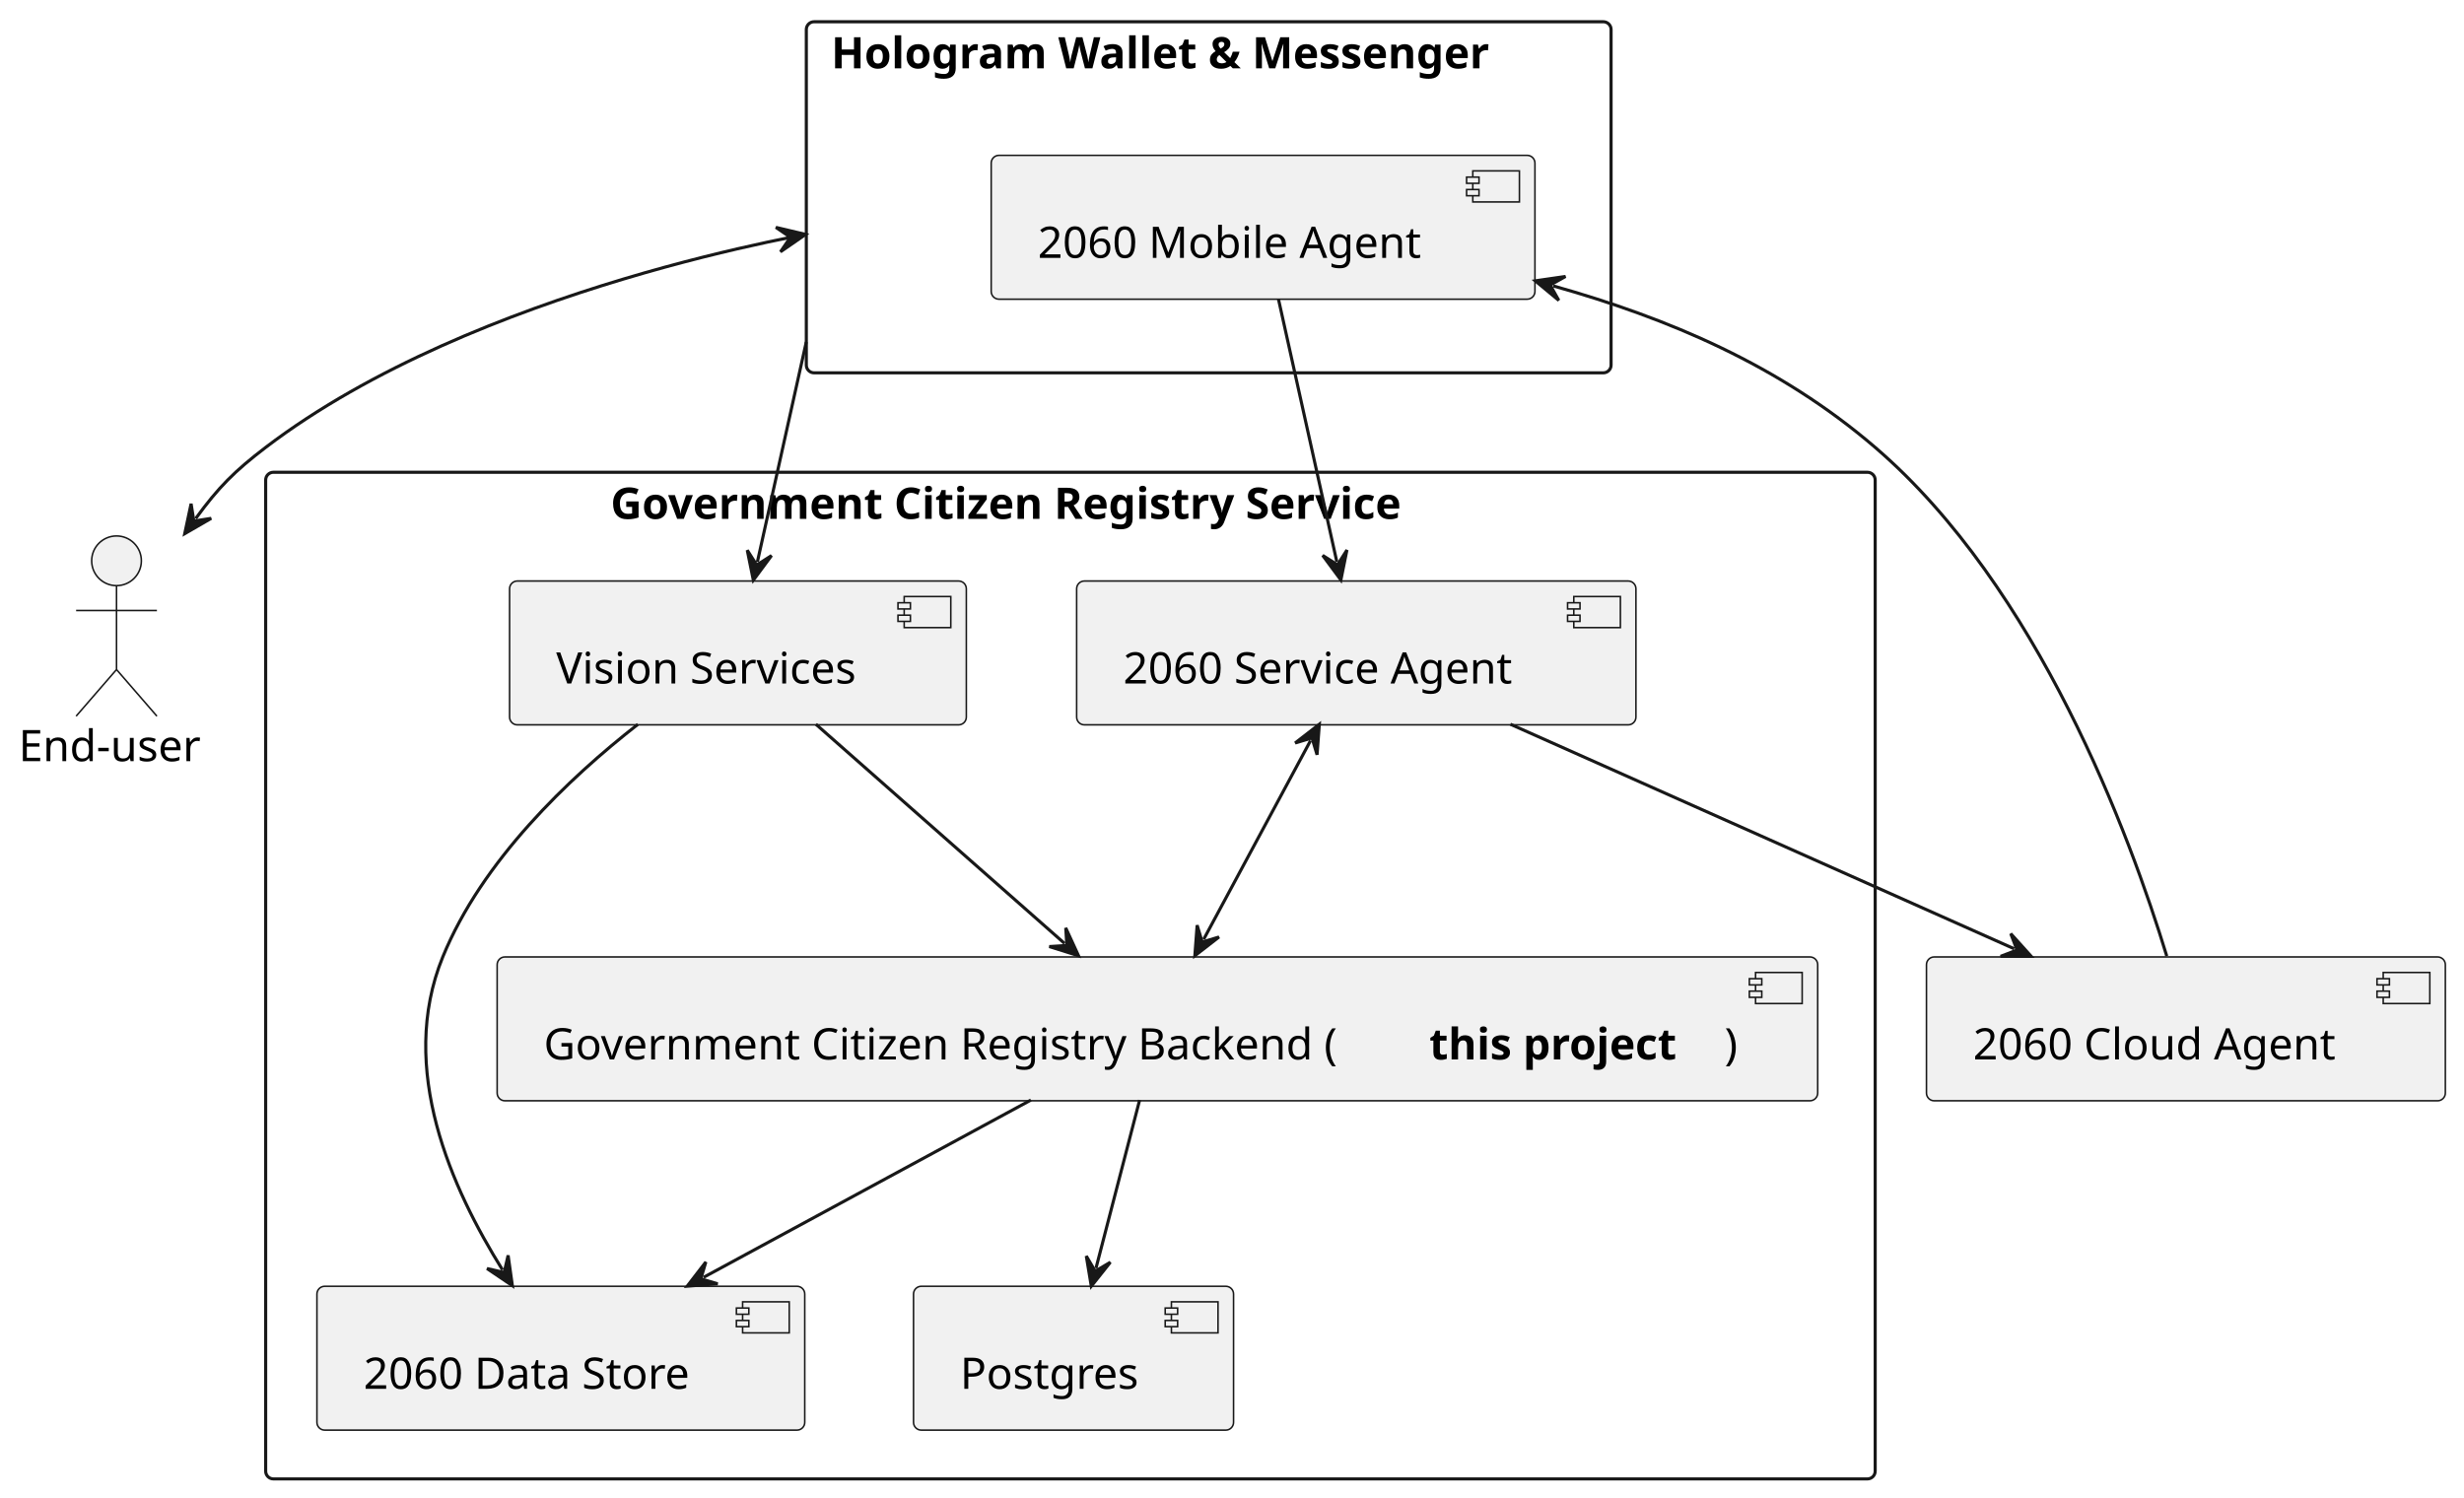
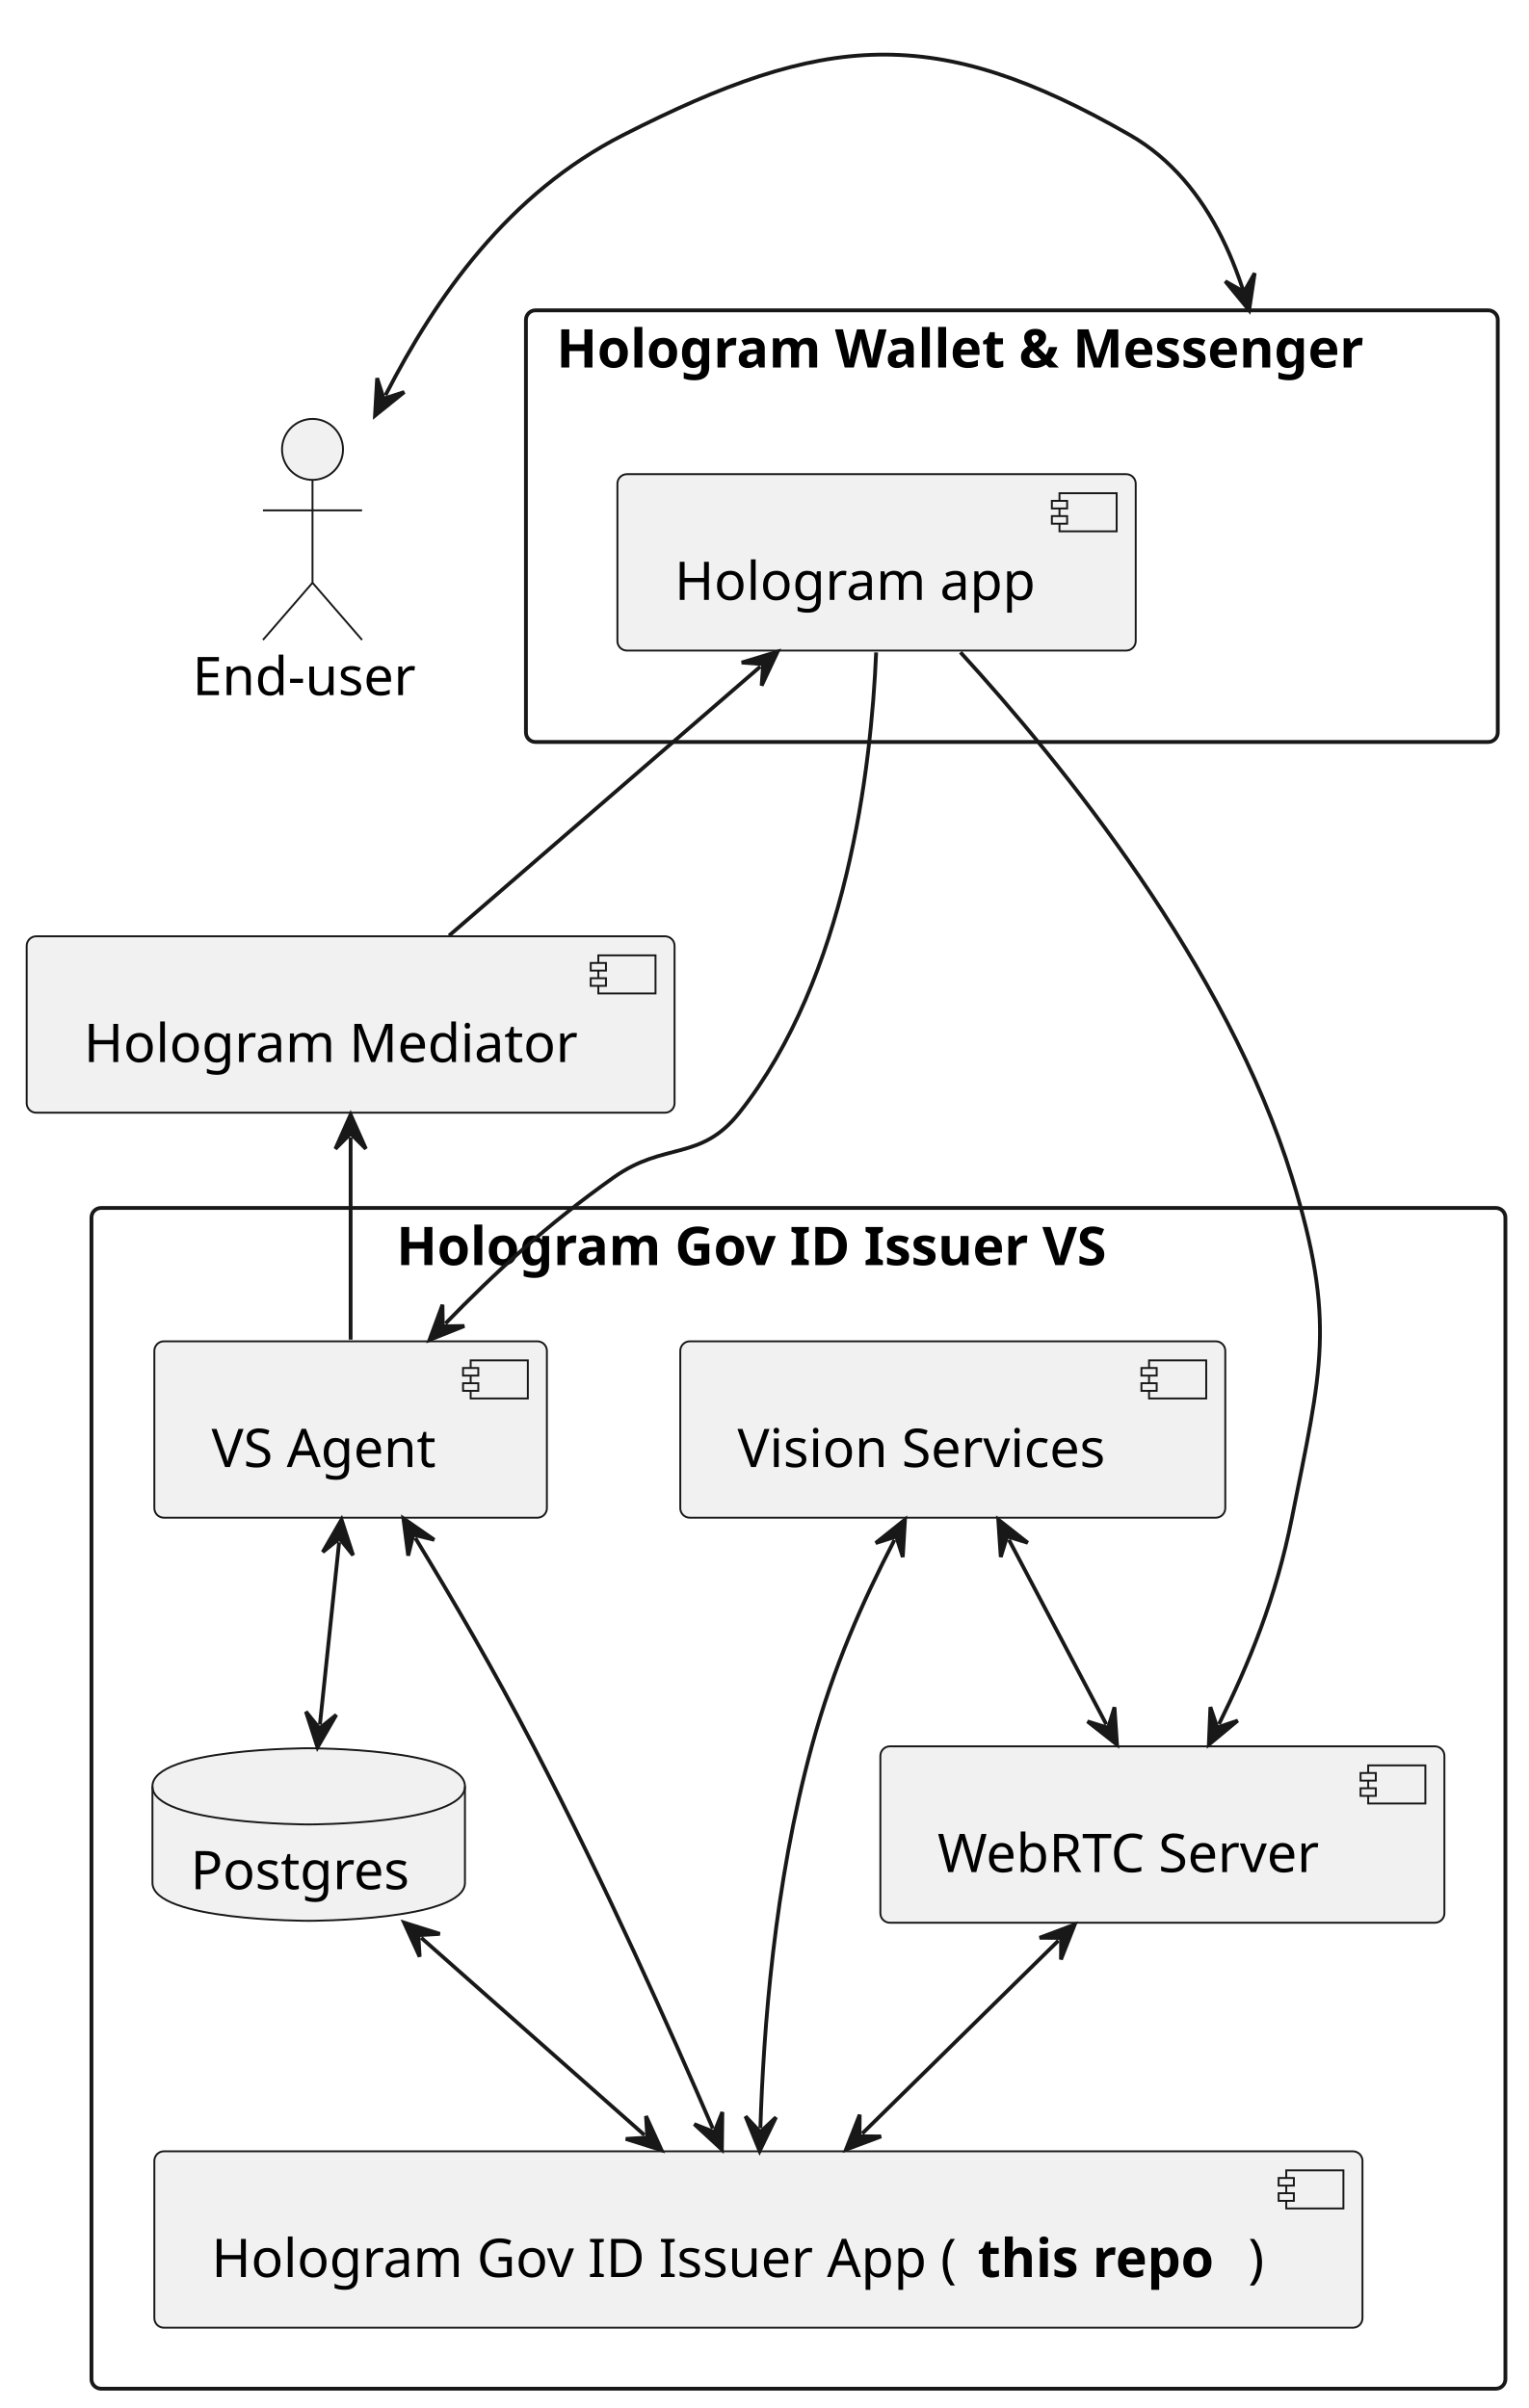
- <svg xmlns="http://www.w3.org/2000/svg" contentStyleType="text/css" height="482px" preserveAspectRatio="none" style="width:793px;height:482px;background:#FFFFFF;" version="1.1" viewBox="0 0 793 482" width="793px" zoomAndPan="magnify">
+ <svg xmlns="http://www.w3.org/2000/svg" contentStyleType="text/css" height="632px" preserveAspectRatio="none" style="width:401px;height:632px;background:#FFFFFF;" version="1.1" viewBox="0 0 401 632" width="401px" zoomAndPan="magnify">
  <defs />
  <g>
    <g id="cluster_App">
-       <rect fill="none" height="113" rx="2.5" ry="2.5" style="stroke:#181818;stroke-width:1.0;" width="259" x="259.5" y="7" />
-       <text fill="#000000" font-family="sans-serif" font-size="14" font-weight="bold" lengthAdjust="spacing" textLength="243" x="267.5" y="21.995">Hologram Wallet &amp; Messenger</text>
+       <rect fill="none" height="113.29" rx="2.5" ry="2.5" style="stroke:#181818;stroke-width:1.0;" width="255" x="138" y="81.45" />
+       <text fill="#000000" font-family="sans-serif" font-size="14" font-weight="bold" lengthAdjust="spacing" textLength="239" x="146" y="96.445">Hologram Wallet &amp; Messenger</text>
    </g>
-     <g id="cluster_Government Citizen Registry Service">
-       <rect fill="none" height="324" rx="2.5" ry="2.5" style="stroke:#181818;stroke-width:1.0;" width="518" x="85.5" y="152" />
-       <text fill="#000000" font-family="sans-serif" font-size="14" font-weight="bold" lengthAdjust="spacing" textLength="296" x="196.5" y="166.995">Government Citizen Registry Service</text>
+     <g id="cluster_Hologram Gov ID Issuer VS">
+       <rect fill="none" height="309.89" rx="2.5" ry="2.5" style="stroke:#181818;stroke-width:1.0;" width="371" x="24" y="317.04" />
+       <text fill="#000000" font-family="sans-serif" font-size="14" font-weight="bold" lengthAdjust="spacing" textLength="211" x="104" y="332.035">Hologram Gov ID Issuer VS</text>
    </g>
    <g id="elem_MA">
-       <rect fill="#F1F1F1" height="46.297" rx="2.5" ry="2.5" style="stroke:#181818;stroke-width:0.5;" width="175" x="319" y="50" />
-       <rect fill="#F1F1F1" height="10" style="stroke:#181818;stroke-width:0.5;" width="15" x="474" y="55" />
-       <rect fill="#F1F1F1" height="2" style="stroke:#181818;stroke-width:0.5;" width="4" x="472" y="57" />
-       <rect fill="#F1F1F1" height="2" style="stroke:#181818;stroke-width:0.5;" width="4" x="472" y="61" />
-       <text fill="#000000" font-family="sans-serif" font-size="14" lengthAdjust="spacing" textLength="135" x="334" y="82.995">2060 Mobile Agent</text>
+       <rect fill="#F1F1F1" height="46.297" rx="2.5" ry="2.5" style="stroke:#181818;stroke-width:0.5;" width="136" x="162" y="124.45" />
+       <rect fill="#F1F1F1" height="10" style="stroke:#181818;stroke-width:0.5;" width="15" x="278" y="129.45" />
+       <rect fill="#F1F1F1" height="2" style="stroke:#181818;stroke-width:0.5;" width="4" x="276" y="131.45" />
+       <rect fill="#F1F1F1" height="2" style="stroke:#181818;stroke-width:0.5;" width="4" x="276" y="135.45" />
+       <text fill="#000000" font-family="sans-serif" font-size="14" lengthAdjust="spacing" textLength="96" x="177" y="157.445">Hologram app</text>
    </g>
    <g id="elem_VS">
-       <rect fill="#F1F1F1" height="46.297" rx="2.5" ry="2.5" style="stroke:#181818;stroke-width:0.5;" width="180" x="346.5" y="187" />
-       <rect fill="#F1F1F1" height="10" style="stroke:#181818;stroke-width:0.5;" width="15" x="506.5" y="192" />
-       <rect fill="#F1F1F1" height="2" style="stroke:#181818;stroke-width:0.5;" width="4" x="504.5" y="194" />
-       <rect fill="#F1F1F1" height="2" style="stroke:#181818;stroke-width:0.5;" width="4" x="504.5" y="198" />
-       <text fill="#000000" font-family="sans-serif" font-size="14" lengthAdjust="spacing" textLength="140" x="361.5" y="219.995">2060 Service Agent</text>
+       <rect fill="#F1F1F1" height="46.297" rx="2.5" ry="2.5" style="stroke:#181818;stroke-width:0.5;" width="103" x="40.5" y="352.04" />
+       <rect fill="#F1F1F1" height="10" style="stroke:#181818;stroke-width:0.5;" width="15" x="123.5" y="357.04" />
+       <rect fill="#F1F1F1" height="2" style="stroke:#181818;stroke-width:0.5;" width="4" x="121.5" y="359.04" />
+       <rect fill="#F1F1F1" height="2" style="stroke:#181818;stroke-width:0.5;" width="4" x="121.5" y="363.04" />
+       <text fill="#000000" font-family="sans-serif" font-size="14" lengthAdjust="spacing" textLength="63" x="55.5" y="385.035">VS Agent</text>
    </g>
-     <g id="elem_DS">
-       <rect fill="#F1F1F1" height="46.297" rx="2.5" ry="2.5" style="stroke:#181818;stroke-width:0.5;" width="157" x="102" y="414" />
-       <rect fill="#F1F1F1" height="10" style="stroke:#181818;stroke-width:0.5;" width="15" x="239" y="419" />
-       <rect fill="#F1F1F1" height="2" style="stroke:#181818;stroke-width:0.5;" width="4" x="237" y="421" />
-       <rect fill="#F1F1F1" height="2" style="stroke:#181818;stroke-width:0.5;" width="4" x="237" y="425" />
-       <text fill="#000000" font-family="sans-serif" font-size="14" lengthAdjust="spacing" textLength="117" x="117" y="446.995">2060 Data Store</text>
+     <g id="elem_WebRTC">
+       <rect fill="#F1F1F1" height="46.297" rx="2.5" ry="2.5" style="stroke:#181818;stroke-width:0.5;" width="148" x="231" y="458.34" />
+       <rect fill="#F1F1F1" height="10" style="stroke:#181818;stroke-width:0.5;" width="15" x="359" y="463.34" />
+       <rect fill="#F1F1F1" height="2" style="stroke:#181818;stroke-width:0.5;" width="4" x="357" y="465.34" />
+       <rect fill="#F1F1F1" height="2" style="stroke:#181818;stroke-width:0.5;" width="4" x="357" y="469.34" />
+       <text fill="#000000" font-family="sans-serif" font-size="14" lengthAdjust="spacing" textLength="108" x="246" y="491.335">WebRTC Server</text>
    </g>
    <g id="elem_PS">
-       <rect fill="#F1F1F1" height="46.297" rx="2.5" ry="2.5" style="stroke:#181818;stroke-width:0.5;" width="103" x="294" y="414" />
-       <rect fill="#F1F1F1" height="10" style="stroke:#181818;stroke-width:0.5;" width="15" x="377" y="419" />
-       <rect fill="#F1F1F1" height="2" style="stroke:#181818;stroke-width:0.5;" width="4" x="375" y="421" />
-       <rect fill="#F1F1F1" height="2" style="stroke:#181818;stroke-width:0.5;" width="4" x="375" y="425" />
-       <text fill="#000000" font-family="sans-serif" font-size="14" lengthAdjust="spacing" textLength="63" x="309" y="446.995">Postgres</text>
+       <path d="M40,468.84 C40,458.84 81,458.84 81,458.84 C81,458.84 122,458.84 122,468.84 L122,494.137 C122,504.137 81,504.137 81,504.137 C81,504.137 40,504.137 40,494.137 L40,468.84 " fill="#F1F1F1" style="stroke:#181818;stroke-width:0.5;" />
+       <path d="M40,468.84 C40,478.84 81,478.84 81,478.84 C81,478.84 122,478.84 122,468.84 " fill="none" style="stroke:#181818;stroke-width:0.5;" />
+       <text fill="#000000" font-family="sans-serif" font-size="14" lengthAdjust="spacing" textLength="62" x="50" y="495.835">Postgres</text>
    </g>
    <g id="elem_GAIA">
-       <rect fill="#F1F1F1" height="46.297" rx="2.5" ry="2.5" style="stroke:#181818;stroke-width:0.5;" width="425" x="160" y="308" />
-       <rect fill="#F1F1F1" height="10" style="stroke:#181818;stroke-width:0.5;" width="15" x="565" y="313" />
-       <rect fill="#F1F1F1" height="2" style="stroke:#181818;stroke-width:0.5;" width="4" x="563" y="315" />
-       <rect fill="#F1F1F1" height="2" style="stroke:#181818;stroke-width:0.5;" width="4" x="563" y="319" />
-       <text fill="#000000" font-family="sans-serif" font-size="14" lengthAdjust="spacing" textLength="285" x="175" y="340.995">Government Citizen Registry Backend (</text>
-       <text fill="#000000" font-family="sans-serif" font-size="14" font-weight="bold" lengthAdjust="spacing" textLength="95" x="460" y="340.995">this project</text>
-       <text fill="#000000" font-family="sans-serif" font-size="14" lengthAdjust="spacing" textLength="5" x="555" y="340.995">)</text>
+       <rect fill="#F1F1F1" height="46.297" rx="2.5" ry="2.5" style="stroke:#181818;stroke-width:0.5;" width="317" x="40.5" y="564.63" />
+       <rect fill="#F1F1F1" height="10" style="stroke:#181818;stroke-width:0.5;" width="15" x="337.5" y="569.63" />
+       <rect fill="#F1F1F1" height="2" style="stroke:#181818;stroke-width:0.5;" width="4" x="335.5" y="571.63" />
+       <rect fill="#F1F1F1" height="2" style="stroke:#181818;stroke-width:0.5;" width="4" x="335.5" y="575.63" />
+       <text fill="#000000" font-family="sans-serif" font-size="14" lengthAdjust="spacing" textLength="201" x="55.5" y="597.625">Hologram Gov ID Issuer App (</text>
+       <text fill="#000000" font-family="sans-serif" font-size="14" font-weight="bold" lengthAdjust="spacing" textLength="71" x="256.5" y="597.625">this repo</text>
+       <text fill="#000000" font-family="sans-serif" font-size="14" lengthAdjust="spacing" textLength="5" x="327.5" y="597.625">)</text>
    </g>
    <g id="elem_VISION">
-       <rect fill="#F1F1F1" height="46.297" rx="2.5" ry="2.5" style="stroke:#181818;stroke-width:0.5;" width="147" x="164" y="187" />
-       <rect fill="#F1F1F1" height="10" style="stroke:#181818;stroke-width:0.5;" width="15" x="291" y="192" />
-       <rect fill="#F1F1F1" height="2" style="stroke:#181818;stroke-width:0.5;" width="4" x="289" y="194" />
-       <rect fill="#F1F1F1" height="2" style="stroke:#181818;stroke-width:0.5;" width="4" x="289" y="198" />
-       <text fill="#000000" font-family="sans-serif" font-size="14" lengthAdjust="spacing" textLength="107" x="179" y="219.995">Vision Services</text>
+       <rect fill="#F1F1F1" height="46.297" rx="2.5" ry="2.5" style="stroke:#181818;stroke-width:0.5;" width="143" x="178.5" y="352.04" />
+       <rect fill="#F1F1F1" height="10" style="stroke:#181818;stroke-width:0.5;" width="15" x="301.5" y="357.04" />
+       <rect fill="#F1F1F1" height="2" style="stroke:#181818;stroke-width:0.5;" width="4" x="299.5" y="359.04" />
+       <rect fill="#F1F1F1" height="2" style="stroke:#181818;stroke-width:0.5;" width="4" x="299.5" y="363.04" />
+       <text fill="#000000" font-family="sans-serif" font-size="14" lengthAdjust="spacing" textLength="103" x="193.5" y="385.035">Vision Services</text>
    </g>
    <g id="elem_Enduser">
-       <ellipse cx="37.5" cy="180.5" fill="#F1F1F1" rx="8" ry="8" style="stroke:#181818;stroke-width:0.5;" />
-       <path d="M37.5,188.5 L37.5,215.5 M24.5,196.5 L50.5,196.5 M37.5,215.5 L24.5,230.5 M37.5,215.5 L50.5,230.5 " fill="none" style="stroke:#181818;stroke-width:0.5;" />
-       <text fill="#000000" font-family="sans-serif" font-size="14" lengthAdjust="spacing" textLength="63" x="6" y="244.995">End-user</text>
+       <ellipse cx="82" cy="117.95" fill="#F1F1F1" rx="8" ry="8" style="stroke:#181818;stroke-width:0.5;" />
+       <path d="M82,125.95 L82,152.95 M69,133.95 L95,133.95 M82,152.95 L69,167.95 M82,152.95 L95,167.95 " fill="none" style="stroke:#181818;stroke-width:0.5;" />
+       <text fill="#000000" font-family="sans-serif" font-size="14" lengthAdjust="spacing" textLength="63" x="50.5" y="182.445">End-user</text>
    </g>
    <g id="elem_CA">
-       <rect fill="#F1F1F1" height="46.297" rx="2.5" ry="2.5" style="stroke:#181818;stroke-width:0.5;" width="167" x="620" y="308" />
-       <rect fill="#F1F1F1" height="10" style="stroke:#181818;stroke-width:0.5;" width="15" x="767" y="313" />
-       <rect fill="#F1F1F1" height="2" style="stroke:#181818;stroke-width:0.5;" width="4" x="765" y="315" />
-       <rect fill="#F1F1F1" height="2" style="stroke:#181818;stroke-width:0.5;" width="4" x="765" y="319" />
-       <text fill="#000000" font-family="sans-serif" font-size="14" lengthAdjust="spacing" textLength="127" x="635" y="340.995">2060 Cloud Agent</text>
+       <rect fill="#F1F1F1" height="46.297" rx="2.5" ry="2.5" style="stroke:#181818;stroke-width:0.5;" width="170" x="7" y="245.74" />
+       <rect fill="#F1F1F1" height="10" style="stroke:#181818;stroke-width:0.5;" width="15" x="157" y="250.74" />
+       <rect fill="#F1F1F1" height="2" style="stroke:#181818;stroke-width:0.5;" width="4" x="155" y="252.74" />
+       <rect fill="#F1F1F1" height="2" style="stroke:#181818;stroke-width:0.5;" width="4" x="155" y="256.74" />
+       <text fill="#000000" font-family="sans-serif" font-size="14" lengthAdjust="spacing" textLength="130" x="22" y="278.735">Hologram Mediator</text>
+     </g>
+     <g id="link_Enduser_App">
+       <path d="M101.142,103.743 C114.502,77.743 133.37,50.8 163.5,35.45 C216.17,8.61 245.24,6 296.5,35.45 C307.33,41.67 315.071,51.293 320.581,62.344 C323.336,67.87 325.532,73.753 327.278,79.746 C327.387,80.12 327.495,80.495 327.601,80.87 C327.653,81.058 326.106,75.463 326.158,75.651 " fill="none" id="Enduser-App" style="stroke:#181818;stroke-width:1.0;" />
+       <polygon fill="#181818" points="98.4,109.08,106.071,102.903,100.685,104.633,98.956,99.247,98.4,109.08" style="stroke:#181818;stroke-width:1.0;" />
+       <polygon fill="#181818" points="327.758,81.434,329.214,71.693,326.425,76.615,321.503,73.826,327.758,81.434" style="stroke:#181818;stroke-width:1.0;" />
    </g>
    <g id="link_MA_VS">
-       <path d="M411.454,96.293 C417.012,121.306 424.675,155.791 430.237,180.817 " fill="none" id="MA-to-VS" style="stroke:#181818;stroke-width:1.0;" />
-       <polygon fill="#181818" points="431.539,186.674,433.491,177.02,430.454,181.793,425.682,178.756,431.539,186.674" style="stroke:#181818;stroke-width:1.0;" />
+       <path d="M229.89,171.23 C228.6,201.8 222.16,256.53 194,292.04 C183.75,304.97 174.46,299.5 161,309.04 C143.39,321.51 129.915,333.98 116.874,347.38 " fill="none" id="MA-to-VS" style="stroke:#181818;stroke-width:1.0;" />
+       <polygon fill="#181818" points="112.69,351.68,121.833,348.02,116.177,348.097,116.1,342.44,112.69,351.68" style="stroke:#181818;stroke-width:1.0;" />
    </g>
-     <g id="link_App_VISION">
-       <path d="M259.484,110.07 C259.408,110.414 259.331,110.759 259.254,111.105 C259.101,111.798 258.945,112.496 258.789,113.2 C258.477,114.606 258.16,116.032 257.839,117.475 C252.708,140.566 247.919,162.114 243.75,180.879 " fill="none" id="App-to-VISION" style="stroke:#181818;stroke-width:1.0;" />
-       <polygon fill="#181818" points="242.448,186.736,248.305,178.818,243.533,181.855,240.495,177.083,242.448,186.736" style="stroke:#181818;stroke-width:1.0;" />
+     <g id="link_MA_CA">
+       <path d="M199.501,174.954 C174.831,196.284 142.47,224.26 117.84,245.55 " fill="none" id="MA-backto-CA" style="stroke:#181818;stroke-width:1.0;" />
+       <polygon fill="#181818" points="204.04,171.03,194.616,173.891,200.258,174.3,199.848,179.942,204.04,171.03" style="stroke:#181818;stroke-width:1.0;" />
+     </g>
+     <g id="link_CA_VS">
+       <path d="M92,298.52 C92,316.02 92,334.12 92,351.6 " fill="none" id="CA-backto-VS" style="stroke:#181818;stroke-width:1.0;" />
+       <polygon fill="#181818" points="92,292.52,88,301.52,92,297.52,96,301.52,92,292.52" style="stroke:#181818;stroke-width:1.0;" />
+     </g>
+     <g id="link_MA_WebRTC">
+       <path d="M252.01,171.2 C278.62,200.28 321.97,253.68 339,309.04 C350.67,346.97 346.74,359.41 339,398.34 C334.82,419.38 327.81,436.412 319.851,452.502 " fill="none" id="MA-to-WebRTC" style="stroke:#181818;stroke-width:1.0;" />
+       <polygon fill="#181818" points="317.19,457.88,324.766,451.587,319.407,453.398,317.596,448.039,317.19,457.88" style="stroke:#181818;stroke-width:1.0;" />
    </g>
    <g id="link_VISION_GAIA">
-       <path d="M262.576,233.104 C286.672,254.344 318.396,282.307 342.599,303.642 " fill="none" id="VISION-to-GAIA" style="stroke:#181818;stroke-width:1.0;" />
-       <polygon fill="#181818" points="347.1,307.61,342.994,298.658,343.349,304.304,337.704,304.659,347.1,307.61" style="stroke:#181818;stroke-width:1.0;" />
+       <path d="M234.704,404.16 C226.374,420.27 218.71,437.36 213,458.34 C203.1,494.7 200.354,532.653 199.514,558.573 " fill="none" id="VISION-GAIA" style="stroke:#181818;stroke-width:1.0;" />
+       <polygon fill="#181818" points="237.46,398.83,229.773,404.987,235.163,403.271,236.879,408.662,237.46,398.83" style="stroke:#181818;stroke-width:1.0;" />
+       <polygon fill="#181818" points="199.32,564.57,203.609,555.704,199.482,559.573,195.614,555.445,199.32,564.57" style="stroke:#181818;stroke-width:1.0;" />
    </g>
-     <g id="link_VISION_DS">
-       <path d="M205.286,233.138 C182.994,250.555 155.148,277.01 142.5,308 C127.784,344.056 145.572,382.823 161.724,408.715 " fill="none" id="VISION-to-DS" style="stroke:#181818;stroke-width:1.0;" />
-       <polygon fill="#181818" points="164.9,413.805,163.53,404.052,162.254,409.563,156.743,408.286,164.9,413.805" style="stroke:#181818;stroke-width:1.0;" />
+     <g id="link_VISION_WebRTC">
+       <path d="M264.73,404.126 C273.96,421.616 281.071,435.113 290.291,452.593 " fill="none" id="VISION-WebRTC" style="stroke:#181818;stroke-width:1.0;" />
+       <polygon fill="#181818" points="261.93,398.82,262.593,408.647,264.264,403.242,269.668,404.913,261.93,398.82" style="stroke:#181818;stroke-width:1.0;" />
+       <polygon fill="#181818" points="293.09,457.9,292.429,448.073,290.757,453.478,285.353,451.806,293.09,457.9" style="stroke:#181818;stroke-width:1.0;" />
    </g>
-     <g id="link_GAIA_DS">
-       <path d="M331.782,354.056 C299.199,371.705 259.003,393.478 226.436,411.118 " fill="none" id="GAIA-to-DS" style="stroke:#181818;stroke-width:1.0;" />
-       <polygon fill="#181818" points="221.16,413.976,230.979,413.207,225.556,411.595,227.168,406.172,221.16,413.976" style="stroke:#181818;stroke-width:1.0;" />
-     </g>
-     <g id="link_App_Enduser">
-       <path d="M253.396,76.557 C252.356,76.755 256.367,76.006 255.168,76.243 C252.77,76.717 250.064,77.271 247.086,77.908 C235.172,80.456 218.902,84.341 200.619,89.825 C164.053,100.792 119.433,118.153 85.5,144 C75.568,151.565 70.266,156.871 62.976,166.909 " fill="none" id="App-Enduser" style="stroke:#181818;stroke-width:1.0;" />
-       <polygon fill="#181818" points="259.292,75.447,249.707,73.182,254.379,76.372,251.188,81.044,259.292,75.447" style="stroke:#181818;stroke-width:1.0;" />
-       <polygon fill="#181818" points="59.45,171.764,67.975,166.833,62.388,167.719,61.502,162.131,59.45,171.764" style="stroke:#181818;stroke-width:1.0;" />
+     <g id="link_WebRTC_GAIA">
+       <path d="M277.723,509.328 C259.943,526.818 243.996,542.501 226.236,559.981 " fill="none" id="WebRTC-GAIA" style="stroke:#181818;stroke-width:1.0;" />
+       <polygon fill="#181818" points="282,505.12,272.779,508.58,278.435,508.626,278.389,514.283,282,505.12" style="stroke:#181818;stroke-width:1.0;" />
+       <polygon fill="#181818" points="221.96,564.19,231.18,560.728,225.524,560.683,225.569,555.026,221.96,564.19" style="stroke:#181818;stroke-width:1.0;" />
    </g>
    <g id="link_VS_GAIA">
-       <path d="M421.77,238.388 C410.347,259.628 398.858,280.991 387.383,302.326 " fill="none" id="VS-GAIA" style="stroke:#181818;stroke-width:1.0;" />
-       <polygon fill="#181818" points="424.612,233.104,416.826,239.136,422.244,237.508,423.872,242.925,424.612,233.104" style="stroke:#181818;stroke-width:1.0;" />
-       <polygon fill="#181818" points="384.541,307.61,392.327,301.579,386.909,303.207,385.281,297.789,384.541,307.61" style="stroke:#181818;stroke-width:1.0;" />
+       <path d="M108.967,403.647 C118.897,419.977 129.25,437.67 140,458.34 C158.91,494.69 175.886,532.77 187.046,558.67 " fill="none" id="VS-GAIA" style="stroke:#181818;stroke-width:1.0;" />
+       <polygon fill="#181818" points="105.85,398.52,107.108,408.288,108.448,402.792,113.944,404.132,105.85,398.52" style="stroke:#181818;stroke-width:1.0;" />
+       <polygon fill="#181818" points="189.42,564.18,189.532,554.332,187.441,559.588,182.185,557.497,189.42,564.18" style="stroke:#181818;stroke-width:1.0;" />
    </g>
-     <g id="link_VS_CA">
-       <path d="M486.095,233.104 C533.901,254.411 600.369,284.035 648.238,305.37 " fill="none" id="VS-to-CA" style="stroke:#181818;stroke-width:1.0;" />
-       <polygon fill="#181818" points="653.718,307.813,647.126,300.496,649.151,305.777,643.869,307.803,653.718,307.813" style="stroke:#181818;stroke-width:1.0;" />
+     <g id="link_VS_PS">
+       <path d="M88.981,404.787 C87.111,422.517 85.79,435.113 83.94,452.643 " fill="none" id="VS-PS" style="stroke:#181818;stroke-width:1.0;" />
+       <polygon fill="#181818" points="89.61,398.82,84.688,407.351,89.086,403.792,92.644,408.19,89.61,398.82" style="stroke:#181818;stroke-width:1.0;" />
+       <polygon fill="#181818" points="83.31,458.61,88.233,450.079,83.835,453.638,80.277,449.24,83.31,458.61" style="stroke:#181818;stroke-width:1.0;" />
    </g>
-     <g id="link_MA_CA">
-       <path d="M499.871,92.018 C536.869,102.436 572.657,117.518 603.5,144 C656.073,189.139 685.525,269.008 697.34,307.723 " fill="none" id="MA-backto-CA" style="stroke:#181818;stroke-width:1.0;" />
-       <polygon fill="#181818" points="494.096,90.392,501.675,96.682,498.909,91.747,503.843,88.981,494.096,90.392" style="stroke:#181818;stroke-width:1.0;" />
-     </g>
-     <g id="link_GAIA_PS">
-       <path d="M366.774,354.056 C362.192,371.705 357.306,390.528 352.726,408.169 " fill="none" id="GAIA-to-PS" style="stroke:#181818;stroke-width:1.0;" />
-       <polygon fill="#181818" points="351.218,413.976,357.351,406.27,352.474,409.137,349.608,404.26,351.218,413.976" style="stroke:#181818;stroke-width:1.0;" />
+     <g id="link_PS_GAIA">
+       <path d="M110.516,508.574 C130.406,526.154 149.125,542.695 169.106,560.365 " fill="none" id="PS-GAIA" style="stroke:#181818;stroke-width:1.0;" />
+       <polygon fill="#181818" points="106.02,504.6,110.115,513.557,109.766,507.911,115.412,507.563,106.02,504.6" style="stroke:#181818;stroke-width:1.0;" />
+       <polygon fill="#181818" points="173.6,564.34,169.508,555.381,169.855,561.028,164.208,561.374,173.6,564.34" style="stroke:#181818;stroke-width:1.0;" />
    </g>
  </g>
</svg>
